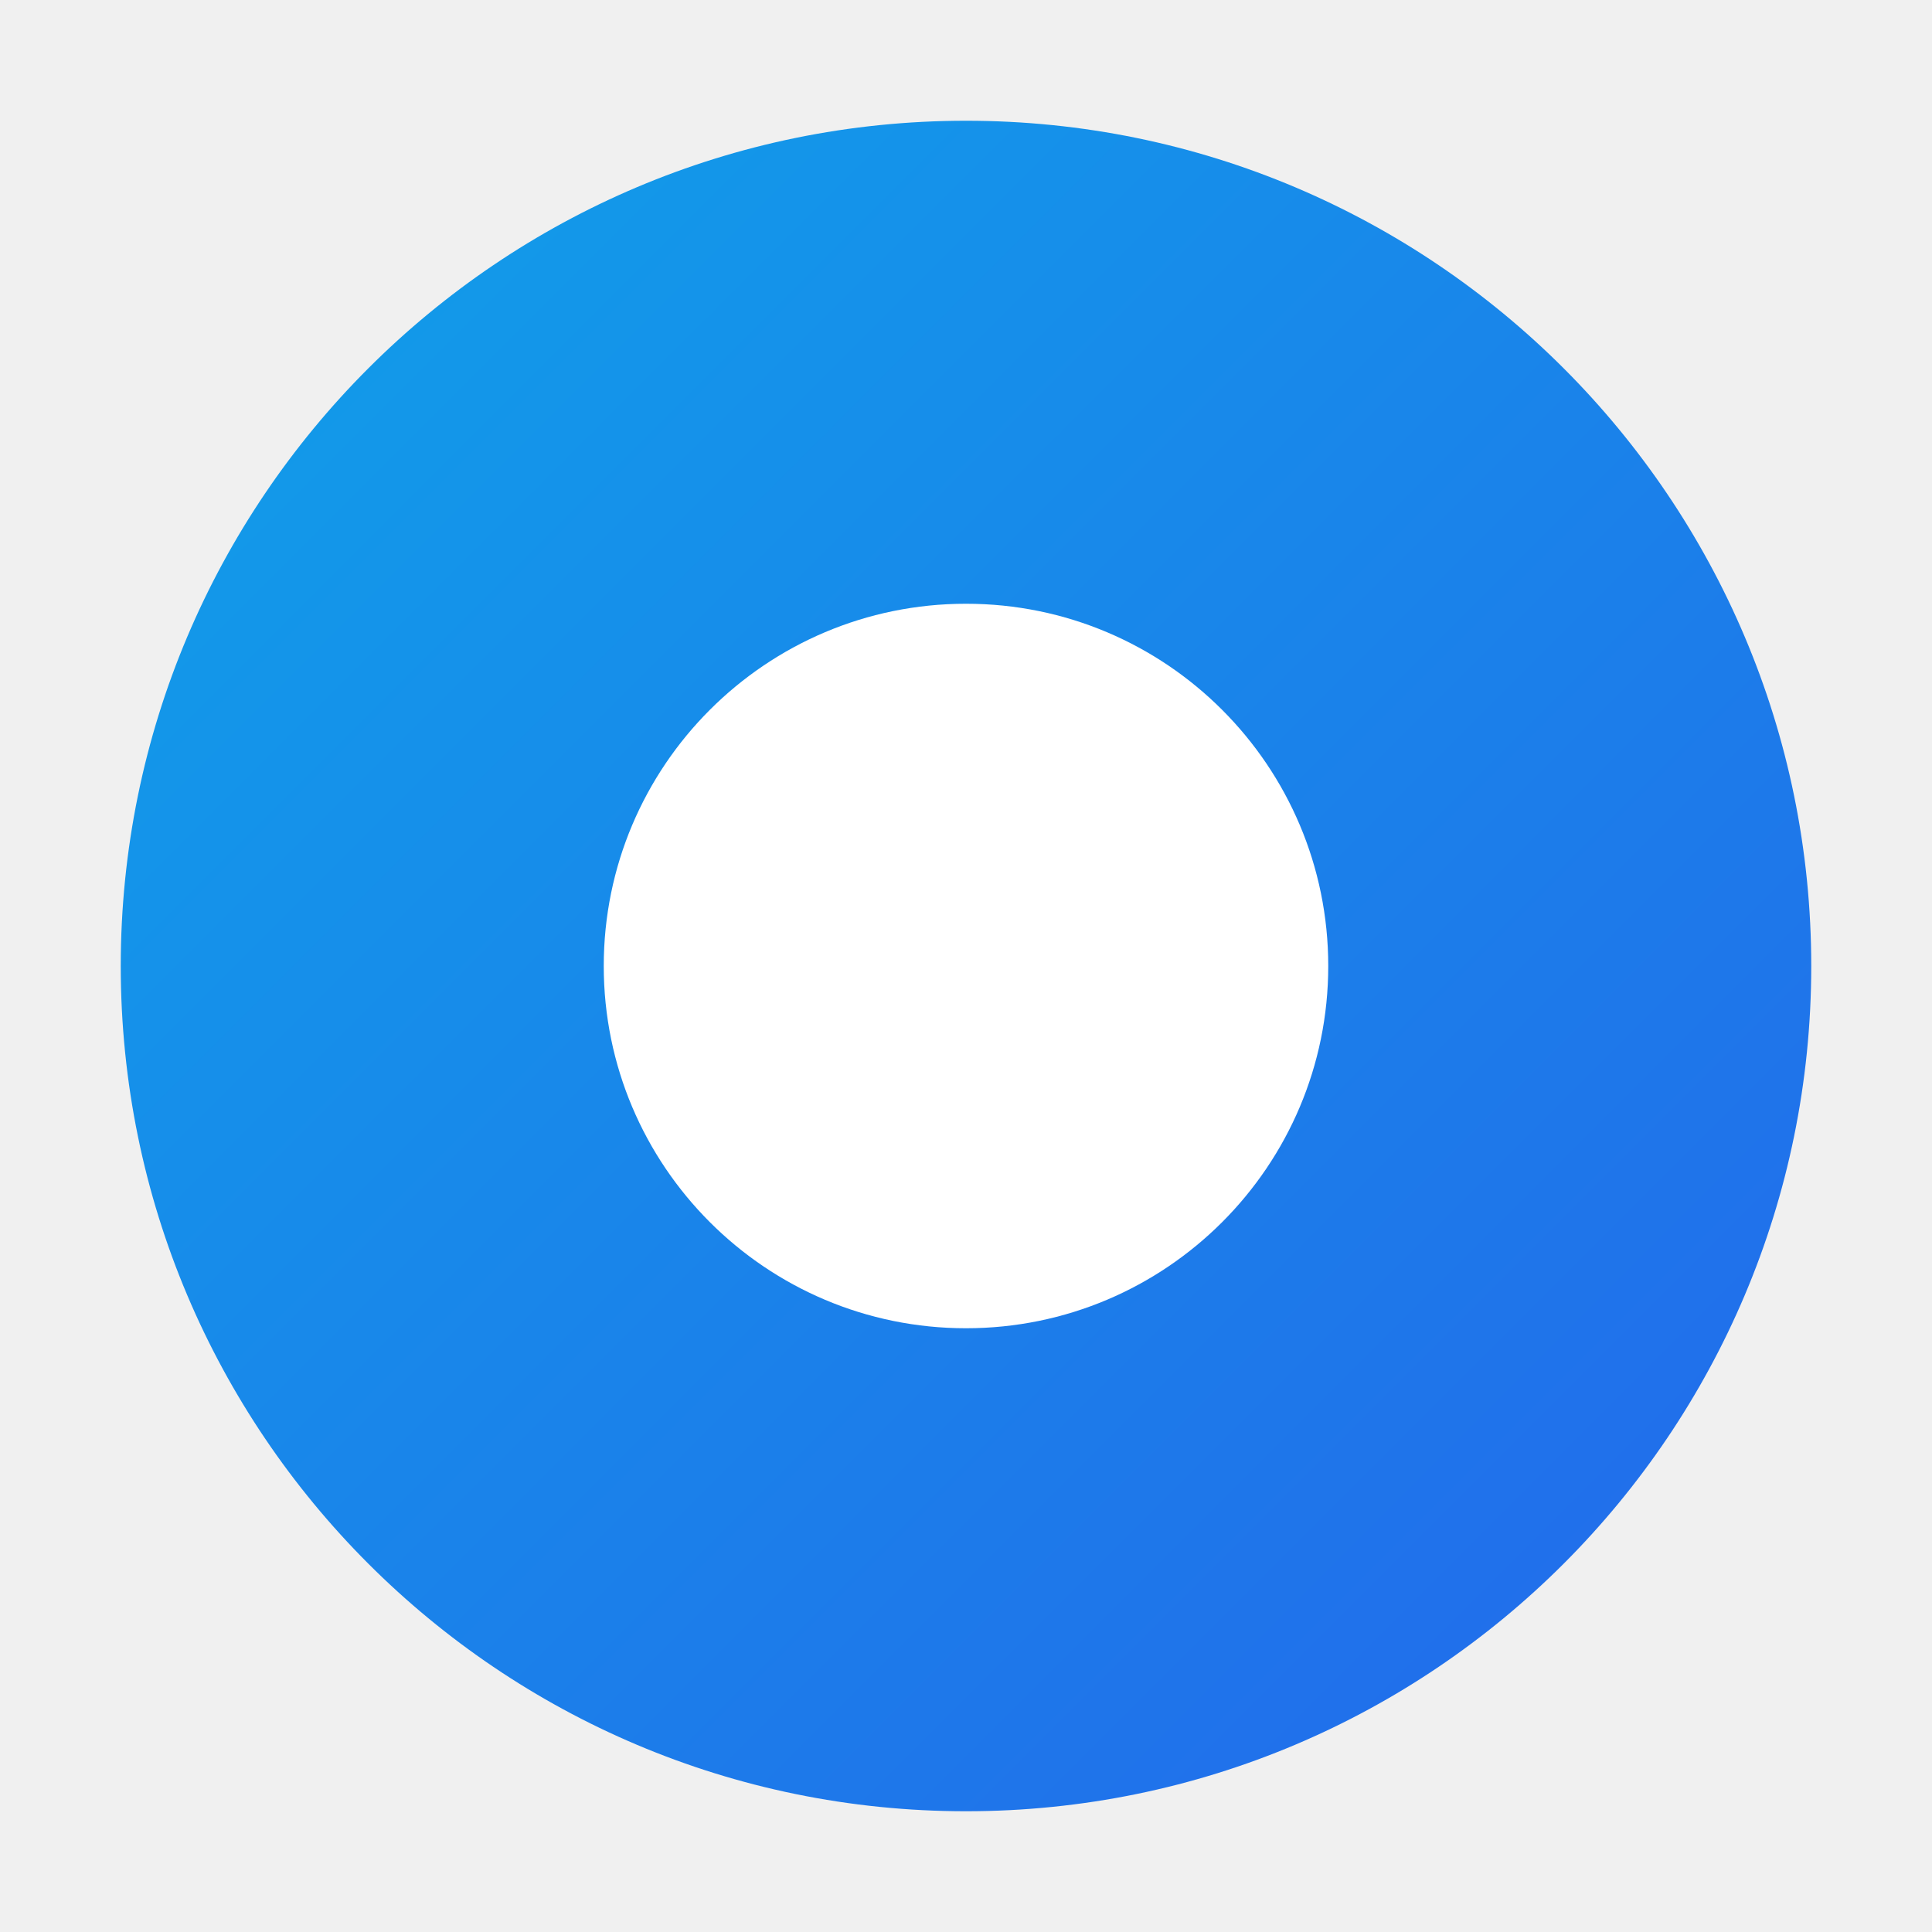
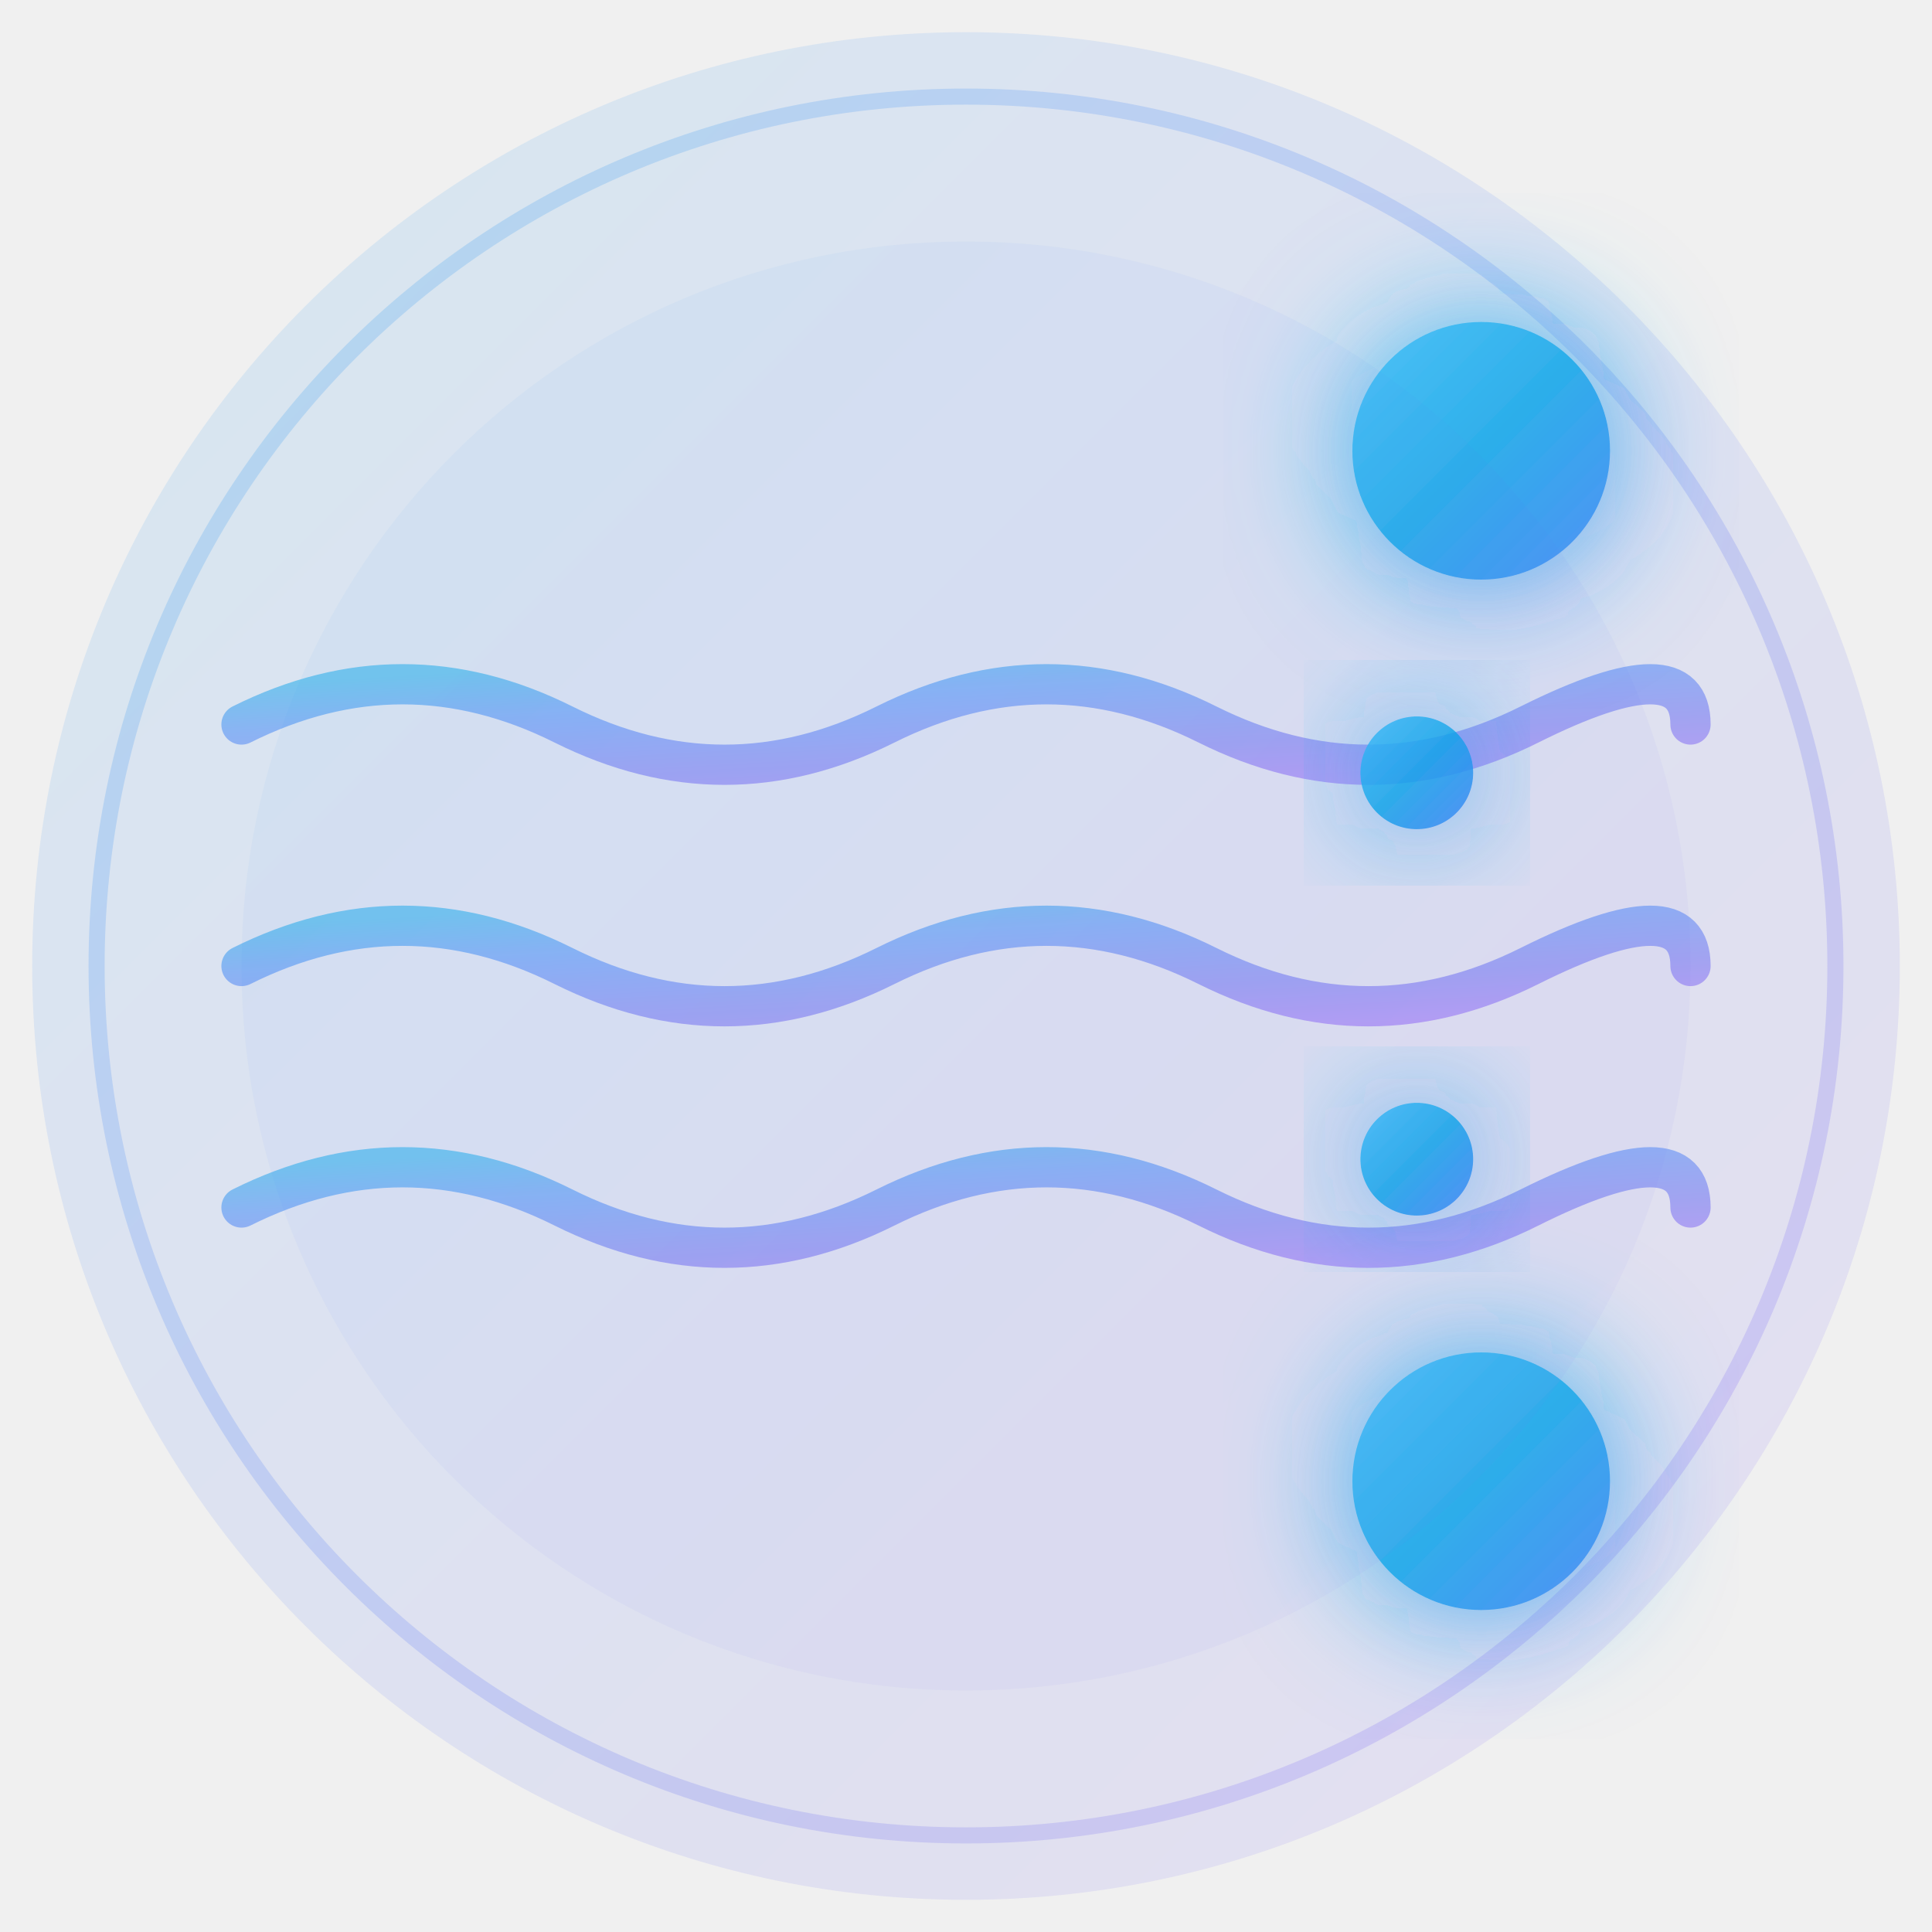
- <svg xmlns="http://www.w3.org/2000/svg" width="32" height="32" viewBox="0 0 32 32" fill="none">
-   <circle cx="16" cy="16" r="14" fill="url(#grad)" />
-   <circle cx="16" cy="16" r="6" fill="white" />
+ <svg xmlns="http://www.w3.org/2000/svg" width="120" height="120" viewBox="0 0 120 120" fill="none">
  <defs>
-     <linearGradient id="grad" x1="0" y1="0" x2="32" y2="32" gradientUnits="userSpaceOnUse">
-       <stop stop-color="#0EA5E9" />
-       <stop offset="1" stop-color="#2563EB" />
+     <linearGradient id="favicon-main" x1="0%" y1="0%" x2="100%" y2="100%">
+       <stop offset="0%" stop-color="#0EA5E9" />
+       <stop offset="30%" stop-color="#3B82F6" />
+       <stop offset="70%" stop-color="#6366F1" />
+       <stop offset="100%" stop-color="#8B5CF6" />
    </linearGradient>
+     <linearGradient id="favicon-accent" x1="0%" y1="0%" x2="100%" y2="100%">
+       <stop offset="0%" stop-color="#38BDF8" />
+       <stop offset="50%" stop-color="#0EA5E9" />
+       <stop offset="100%" stop-color="#3B82F6" />
+     </linearGradient>
+     <filter id="favicon-glow" x="-50%" y="-50%" width="200%" height="200%">
+       <feGaussianBlur stdDeviation="4" result="coloredBlur" />
+       <feMerge>
+         <feMergeNode in="coloredBlur" />
+         <feMergeNode in="SourceGraphic" />
+       </feMerge>
+     </filter>
+     <filter id="favicon-shadow" x="-50%" y="-50%" width="200%" height="200%">
+       <feDropShadow dx="0" dy="2" stdDeviation="3" flood-color="#0EA5E9" flood-opacity="0.3" />
+     </filter>
  </defs>
+   <circle cx="60" cy="60" r="58" fill="url(#favicon-main)" opacity="0.12" />
+   <circle cx="60" cy="60" r="54" fill="none" stroke="url(#favicon-main)" stroke-width="1" opacity="0.2" />
+   <g opacity="0.5">
+     <path d="M 15 45 Q 25 40, 35 45 T 55 45 T 75 45 T 95 45 T 105 45" stroke="url(#favicon-main)" stroke-width="2.5" fill="none" stroke-linecap="round" />
+     <path d="M 15 60 Q 25 55, 35 60 T 55 60 T 75 60 T 95 60 T 105 60" stroke="url(#favicon-main)" stroke-width="2.5" fill="none" stroke-linecap="round" />
+     <path d="M 15 75 Q 25 70, 35 75 T 55 75 T 75 75 T 95 75 T 105 75" stroke="url(#favicon-main)" stroke-width="2.5" fill="none" stroke-linecap="round" />
+   </g>
+   <g filter="url(#favicon-glow)">
+     <path d="M 28 22 L 28 98" stroke="url(#favicon-main)" stroke-width="9" stroke-linecap="round" stroke-linejoin="round" filter="url(#favicon-shadow)" />
+     <path d="M 28 22 Q 40 22, 50 22 L 82 22" stroke="url(#favicon-main)" stroke-width="9" stroke-linecap="round" stroke-linejoin="round" filter="url(#favicon-shadow)" />
+     <path d="M 28 60 Q 38 60, 46 60 L 72 60" stroke="url(#favicon-main)" stroke-width="9" stroke-linecap="round" stroke-linejoin="round" filter="url(#favicon-shadow)" />
+     <path d="M 28 98 Q 40 98, 50 98 L 82 98" stroke="url(#favicon-main)" stroke-width="9" stroke-linecap="round" stroke-linejoin="round" filter="url(#favicon-shadow)" />
+   </g>
+   <g opacity="0.85">
+     <circle cx="92" cy="28" r="8" fill="url(#favicon-accent)" filter="url(#favicon-glow)" />
+     <circle cx="92" cy="92" r="8" fill="url(#favicon-accent)" filter="url(#favicon-glow)" />
+     <path d="M 84 28 Q 84 48, 84 60 Q 84 72, 84 92" stroke="url(#favicon-accent)" stroke-width="3.5" stroke-linecap="round" fill="none" filter="url(#favicon-glow)" />
+     <circle cx="88" cy="48" r="3.5" fill="url(#favicon-accent)" filter="url(#favicon-glow)" />
+     <circle cx="88" cy="72" r="3.5" fill="url(#favicon-accent)" filter="url(#favicon-glow)" />
+   </g>
+   <circle cx="60" cy="60" r="45" fill="url(#favicon-main)" opacity="0.05" />
</svg>
